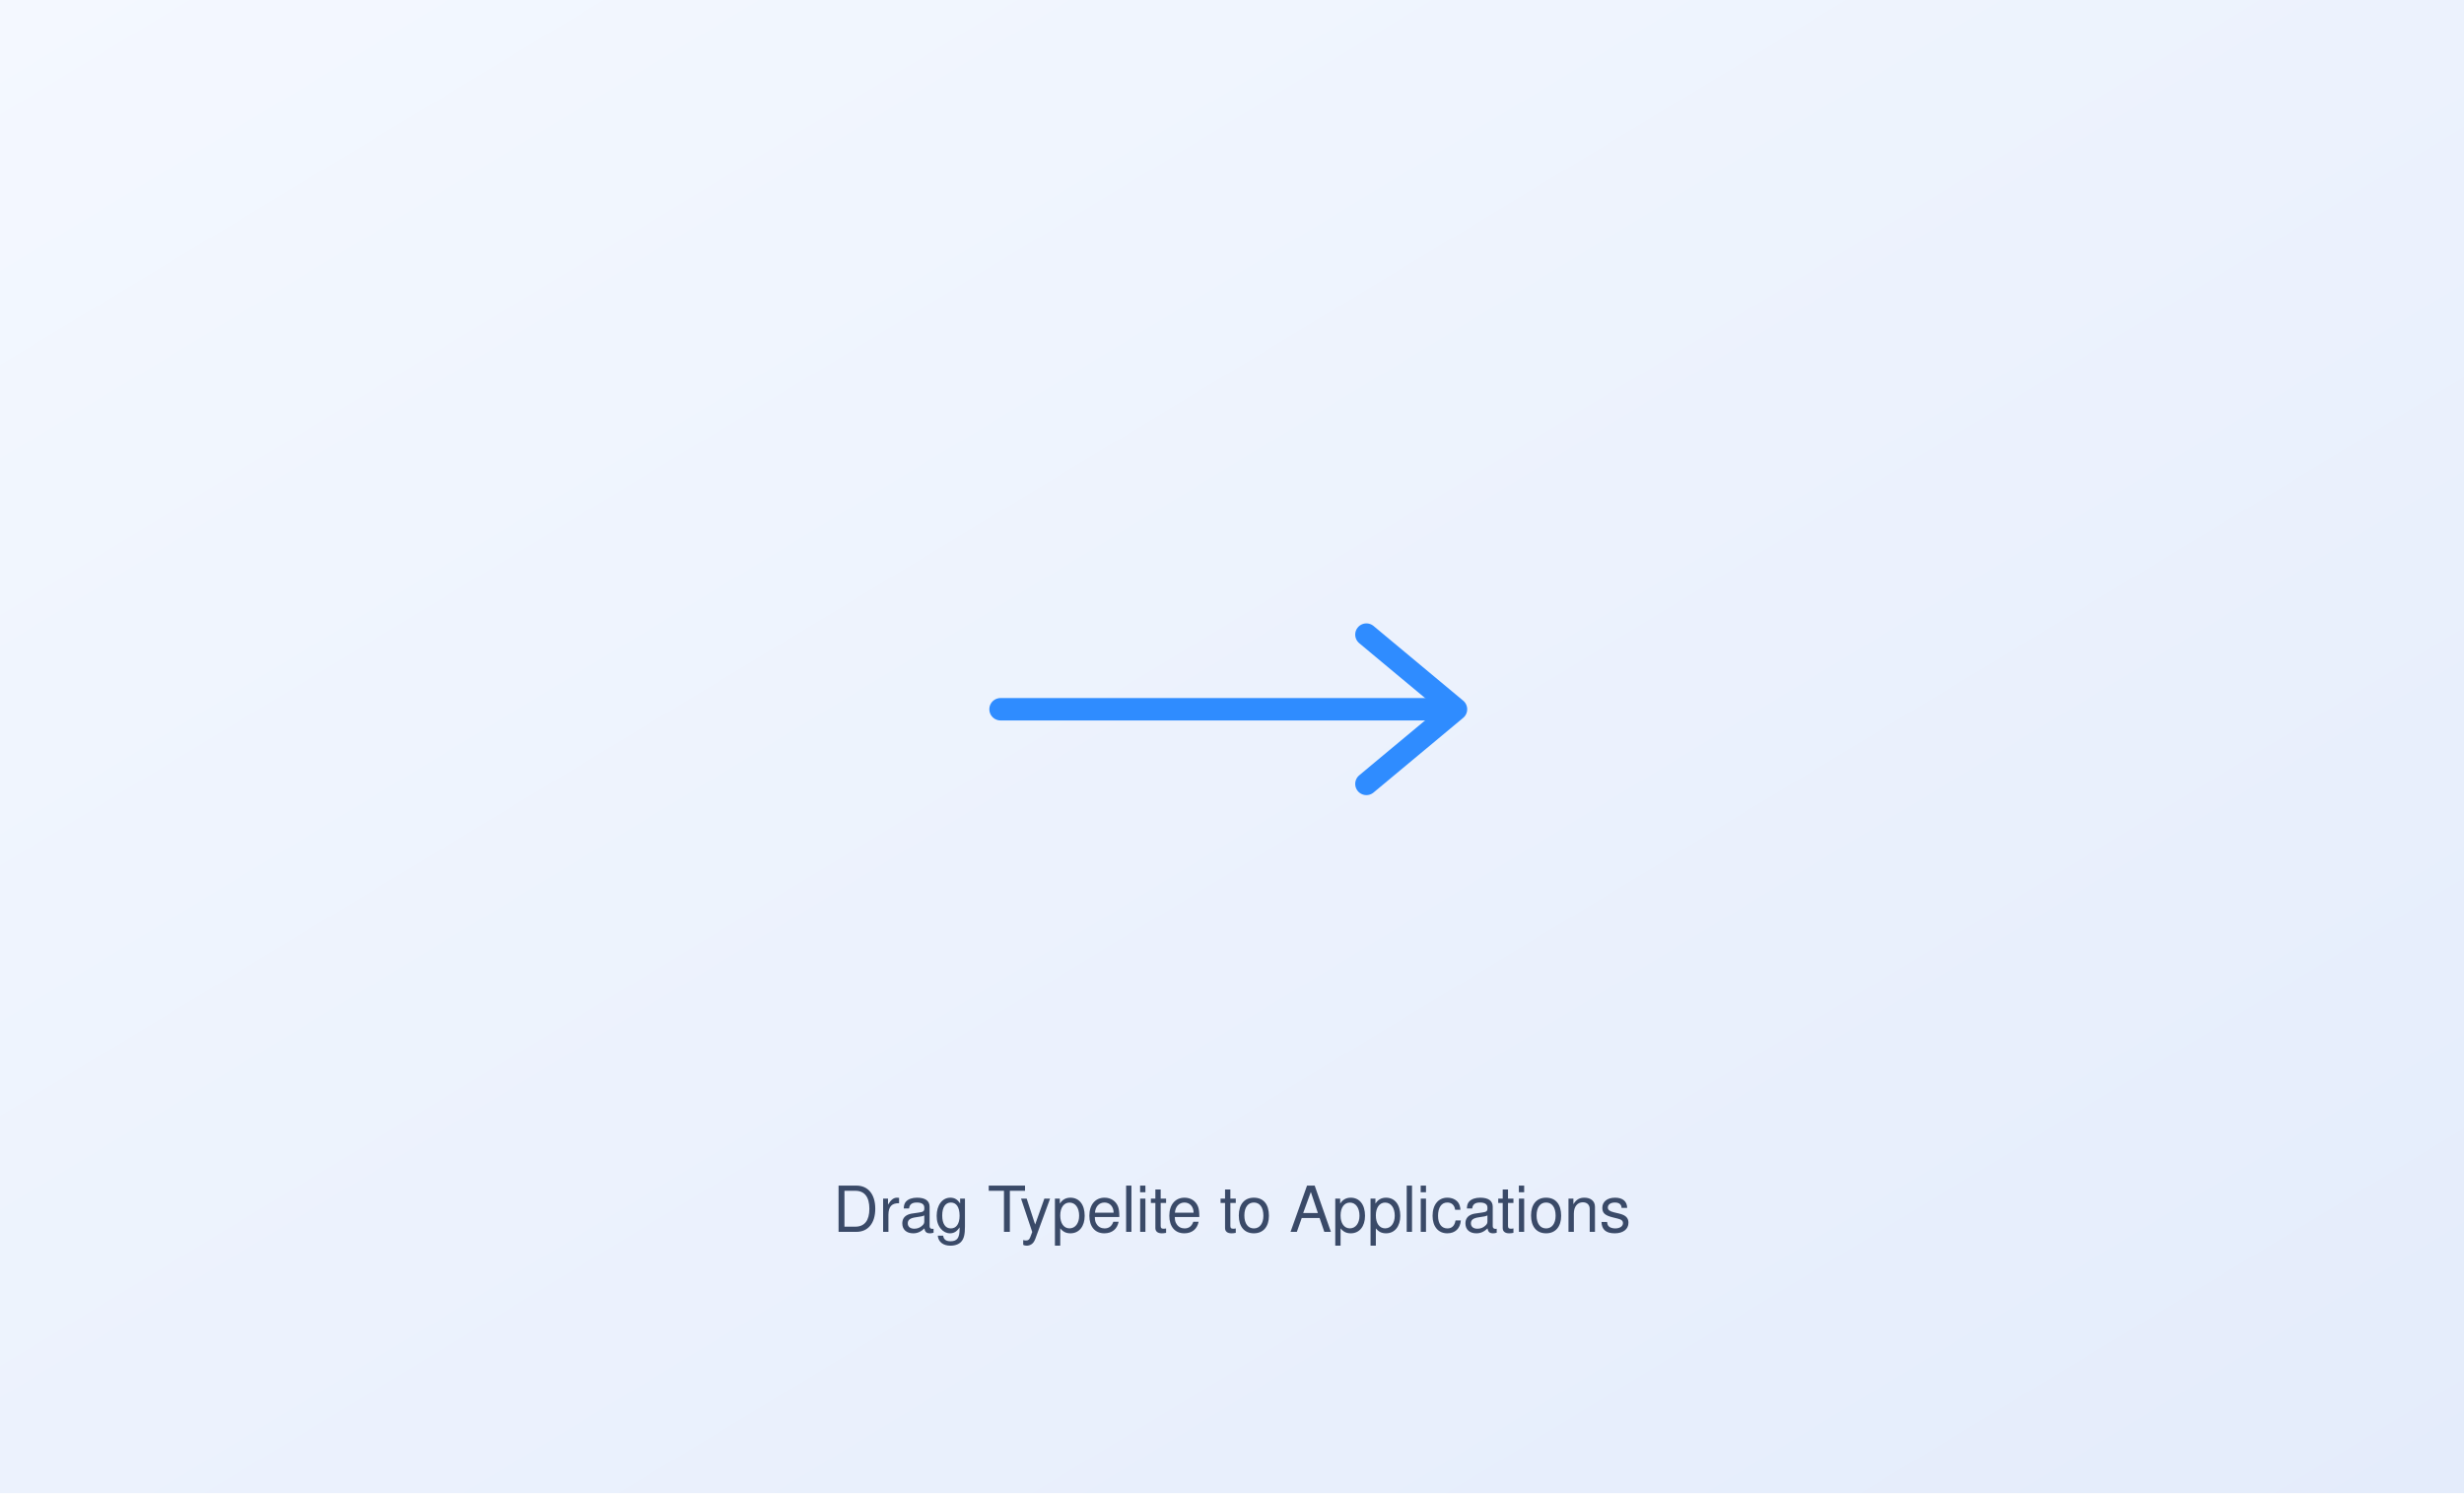
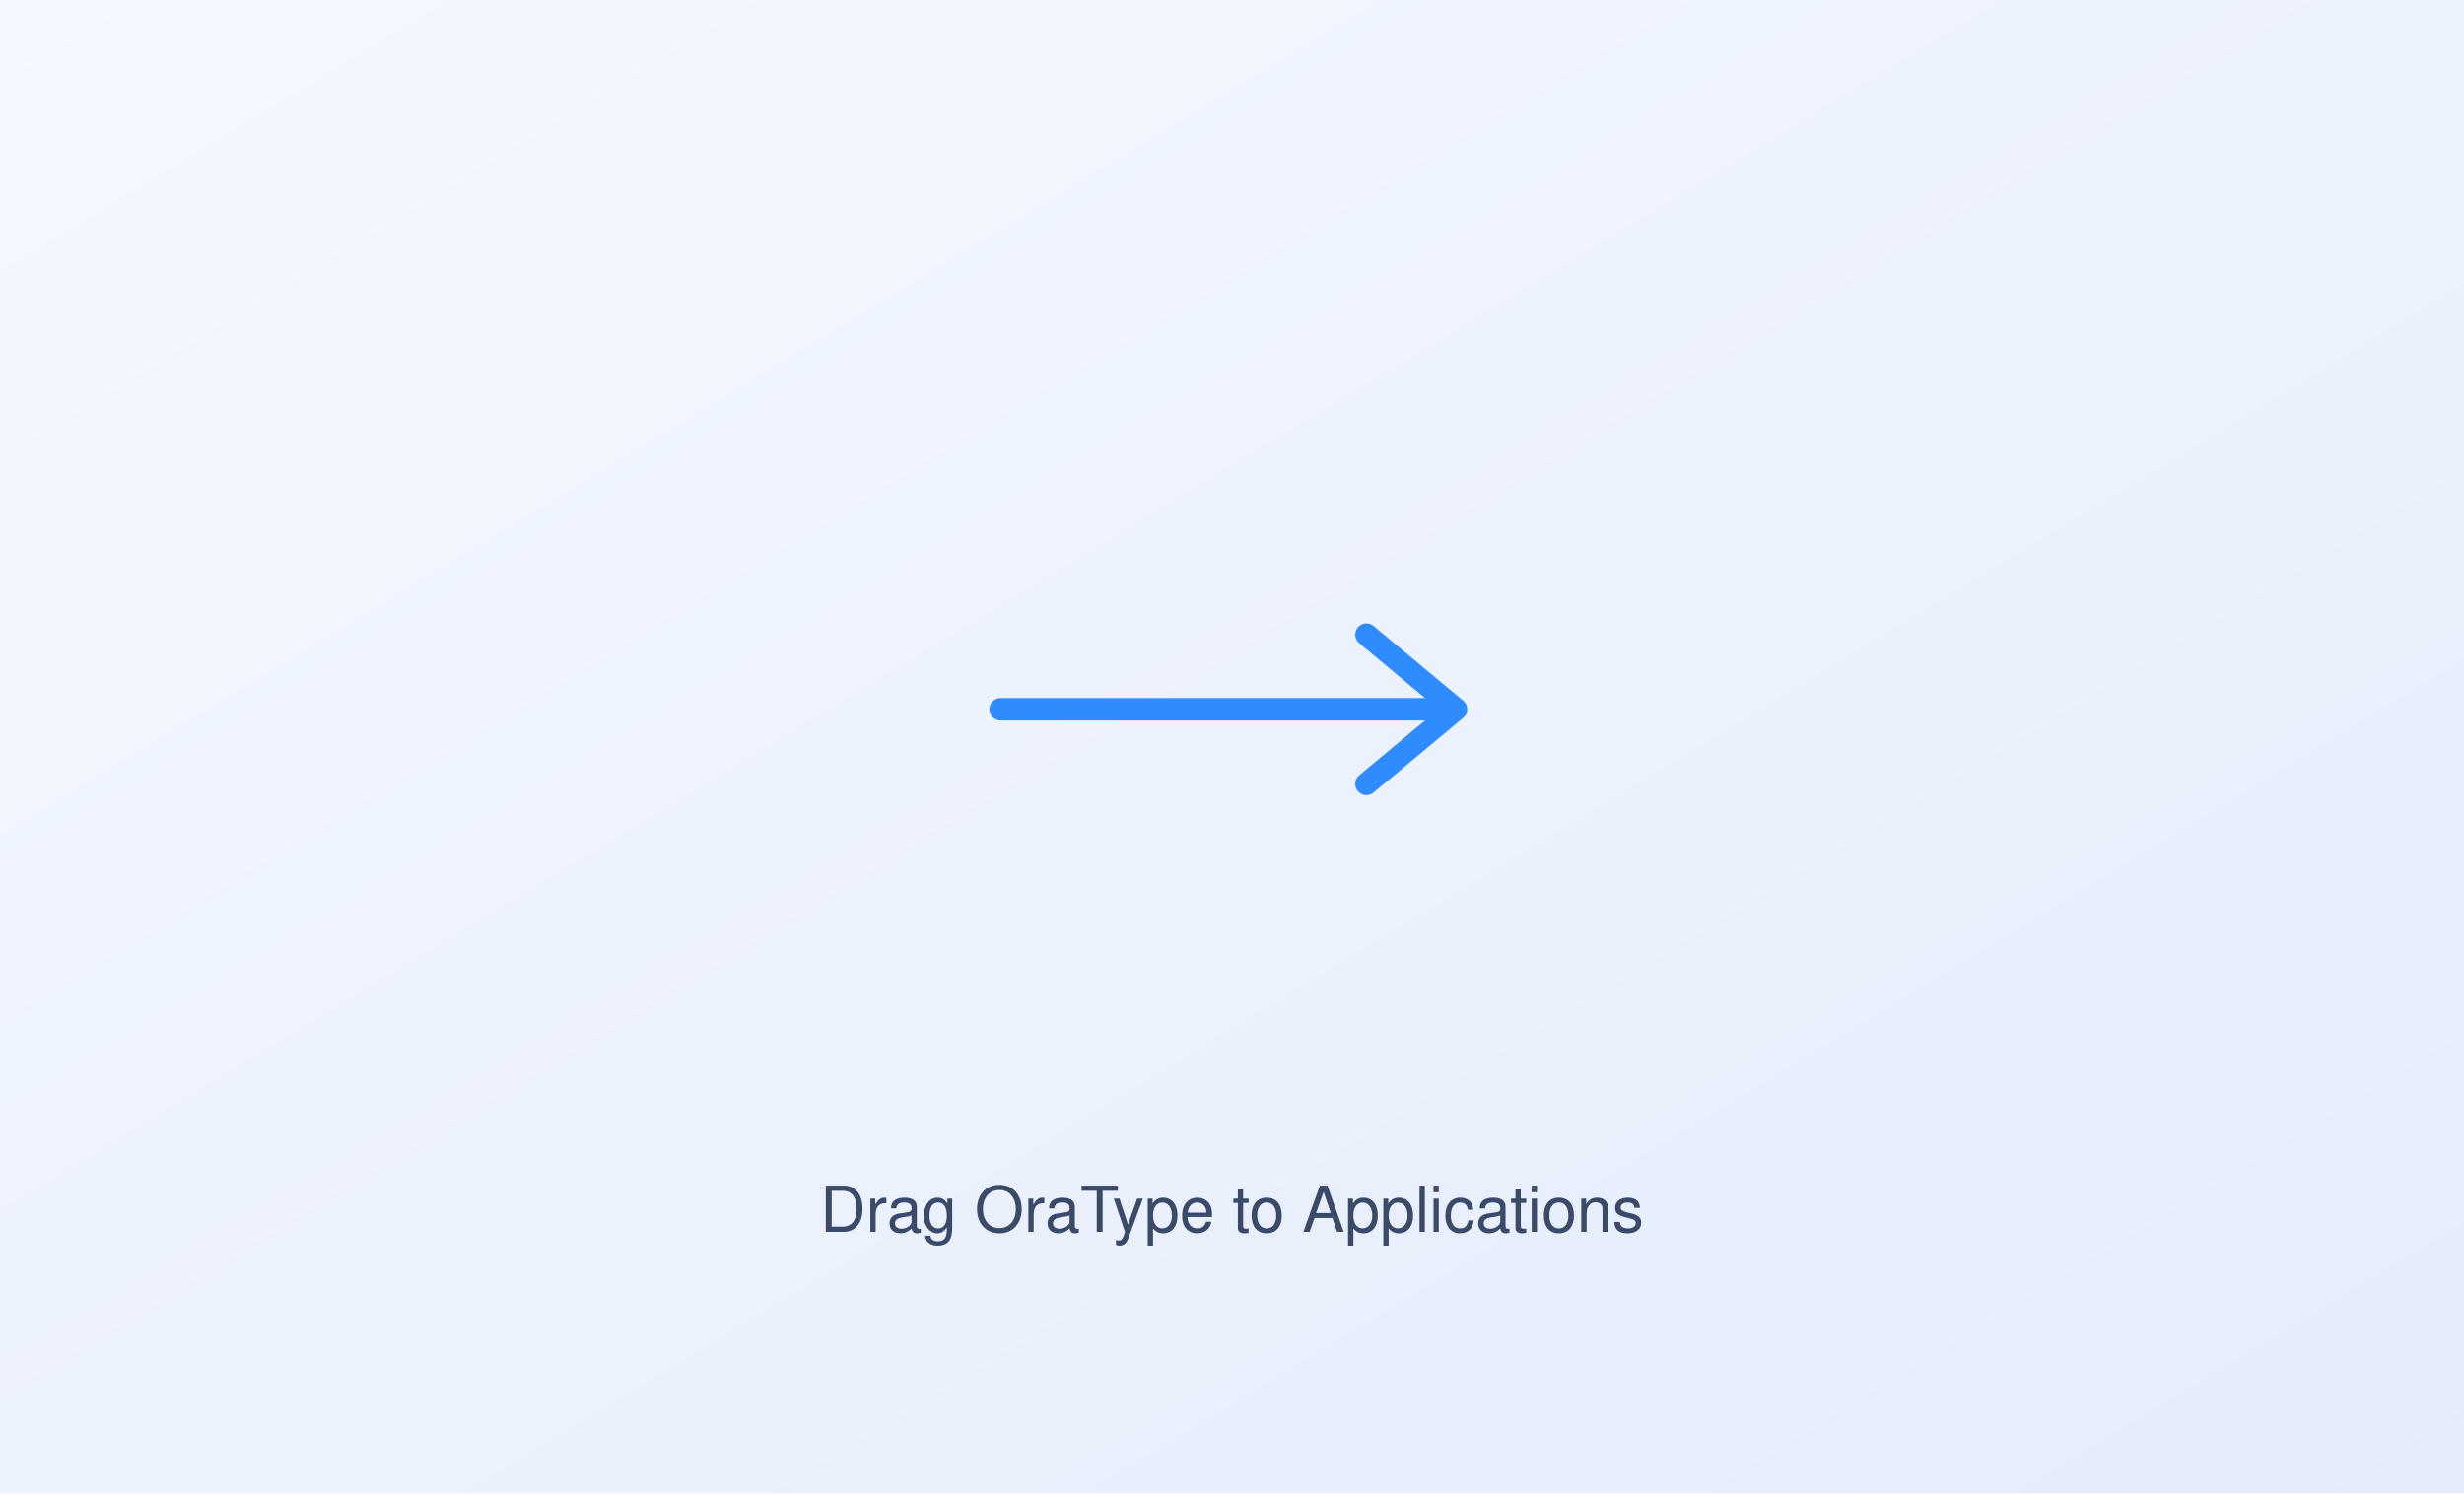
<svg xmlns="http://www.w3.org/2000/svg" width="660" height="400" viewBox="0 0 660 400">
  <defs>
    <linearGradient id="bg" x1="0" y1="0" x2="1" y2="1">
      <stop offset="0" stop-color="#F4F8FF" />
      <stop offset="1" stop-color="#E4ECFB" />
    </linearGradient>
  </defs>
  <rect width="660" height="400" fill="url(#bg)" />
  <g fill="none" stroke="#2F8CFF" stroke-width="6" stroke-linecap="round" stroke-linejoin="round">
    <path d="M268 190 H386" />
    <path d="M366 170 L390 190 L366 210" />
  </g>
-   <text x="330" y="330" text-anchor="middle" font-family="Helvetica Neue, Helvetica, Arial, sans-serif" font-size="17" fill="#3A4A68">Drag Typelite to Applications</text>
+   <text x="330" y="330" text-anchor="middle" font-family="Helvetica Neue, Helvetica, Arial, sans-serif" font-size="17" fill="#3A4A68">Drag OraType to Applications</text>
</svg>
